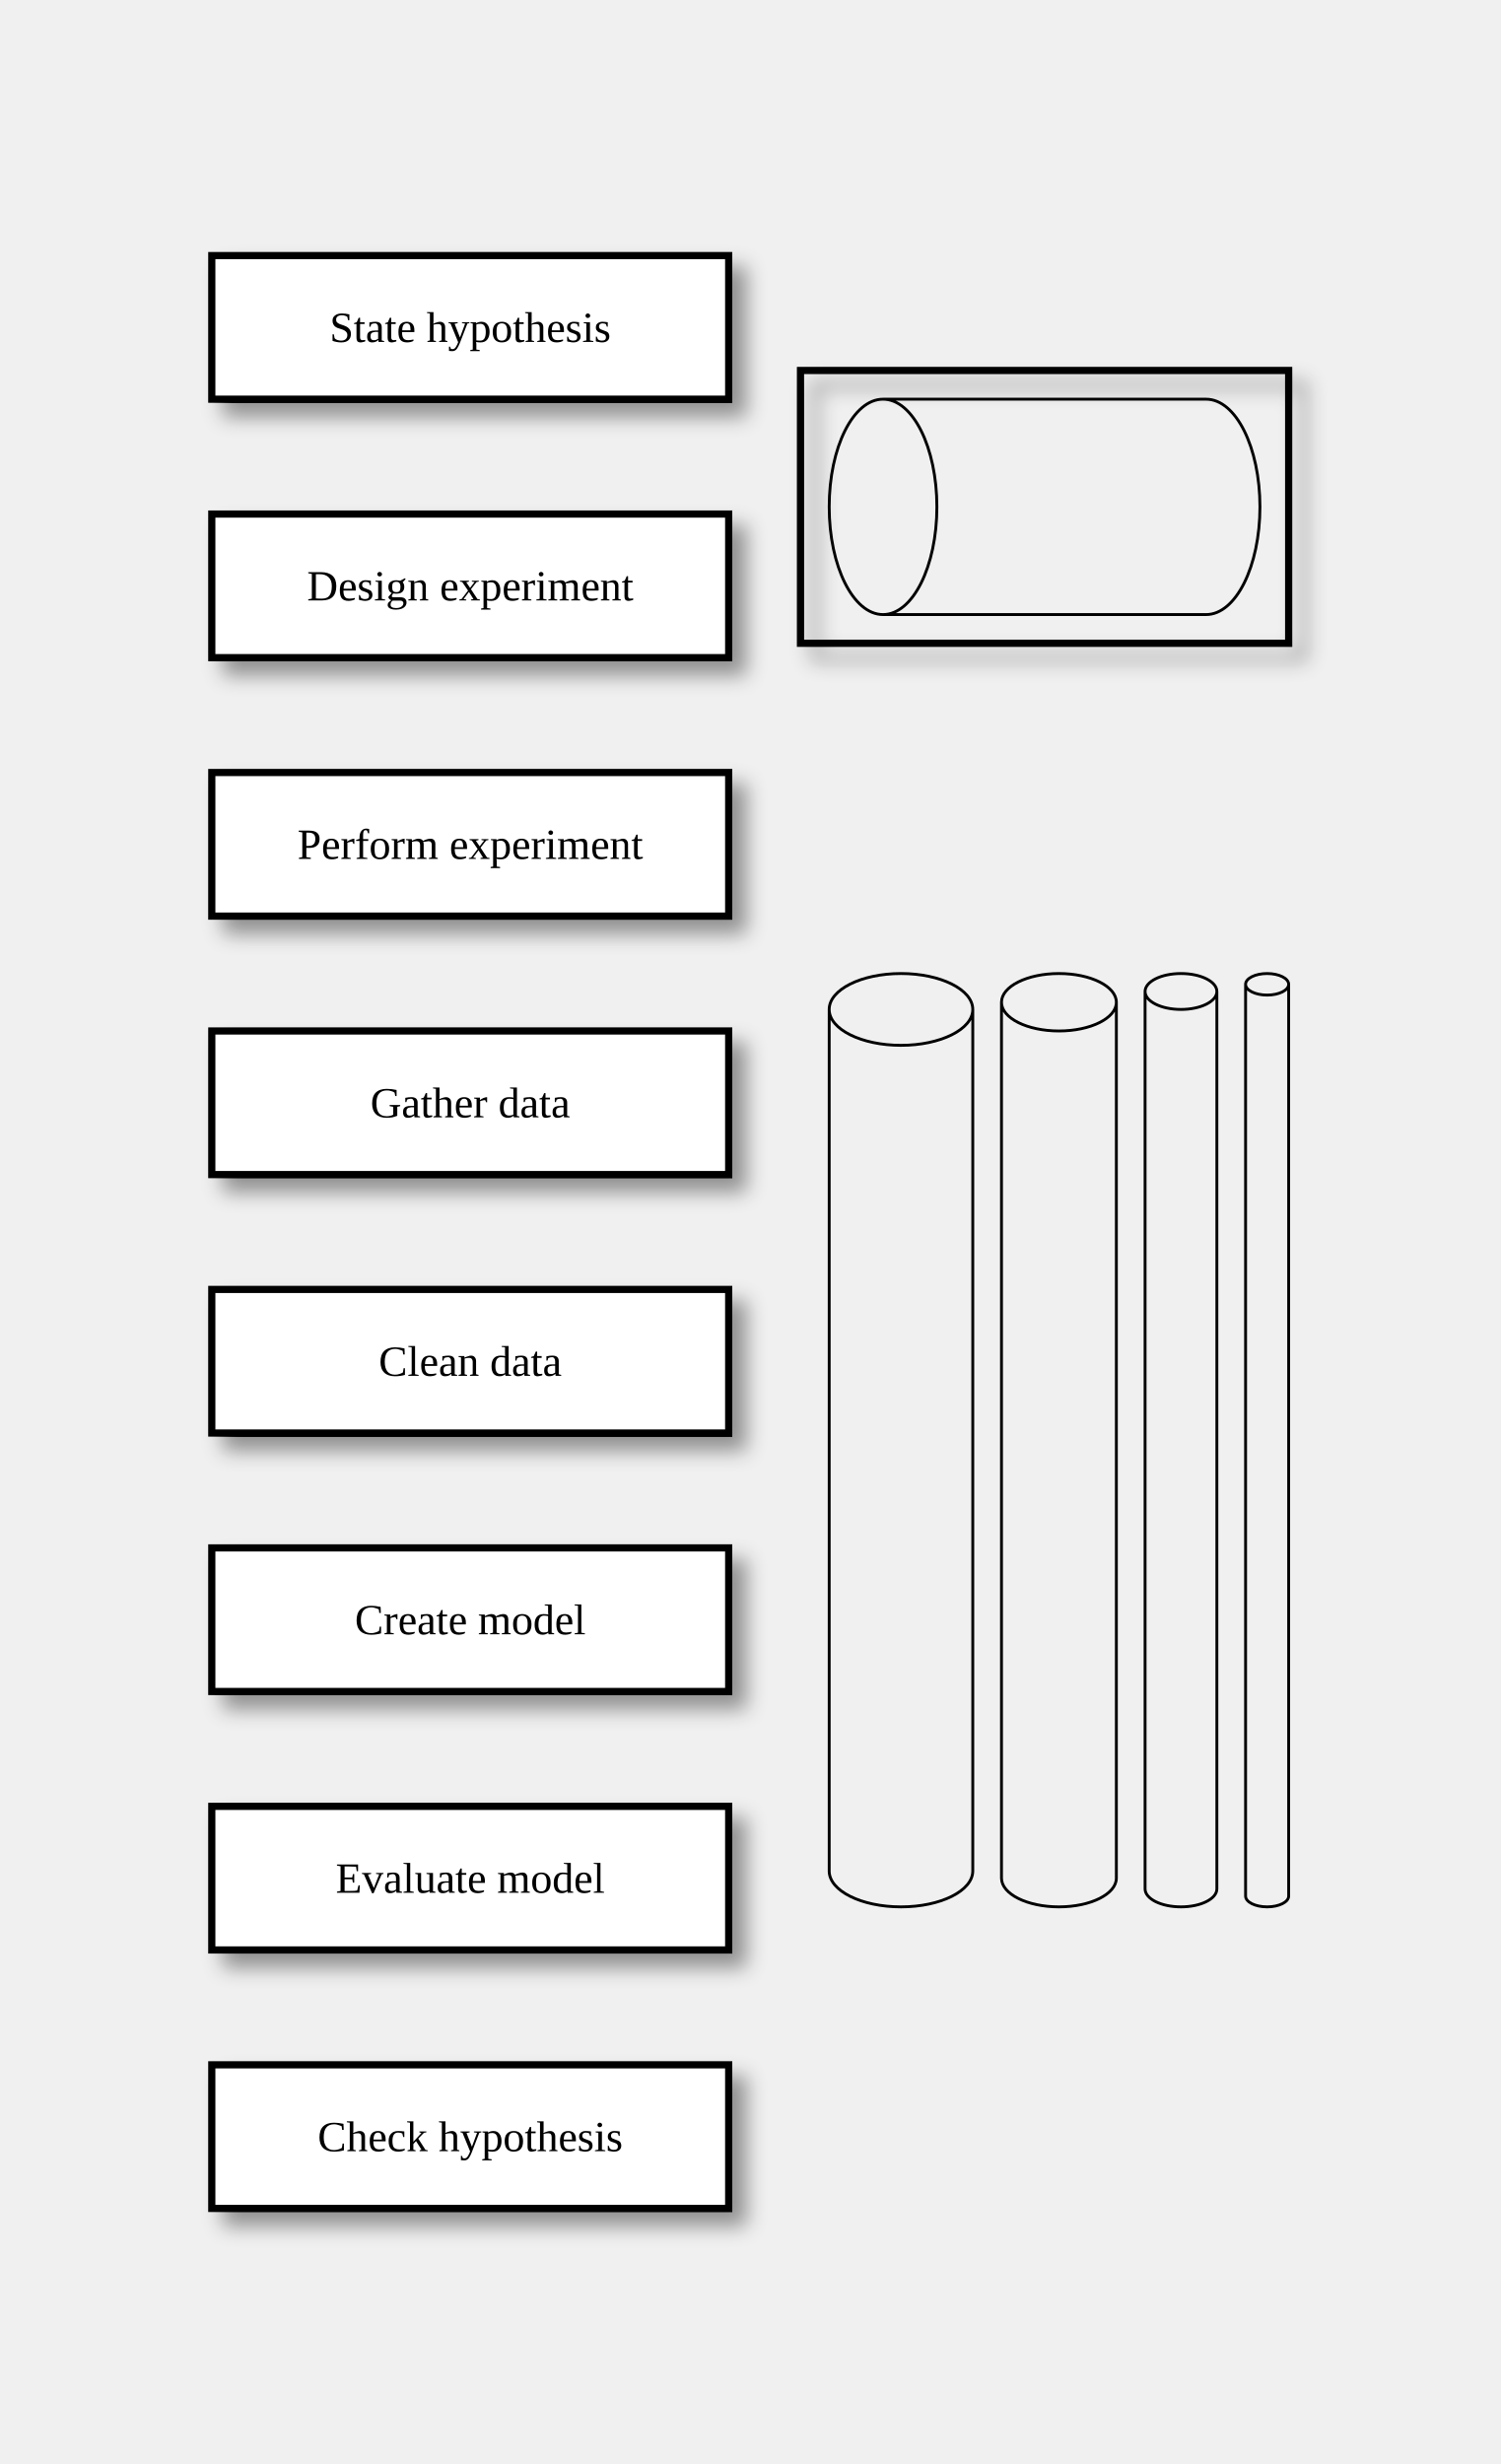
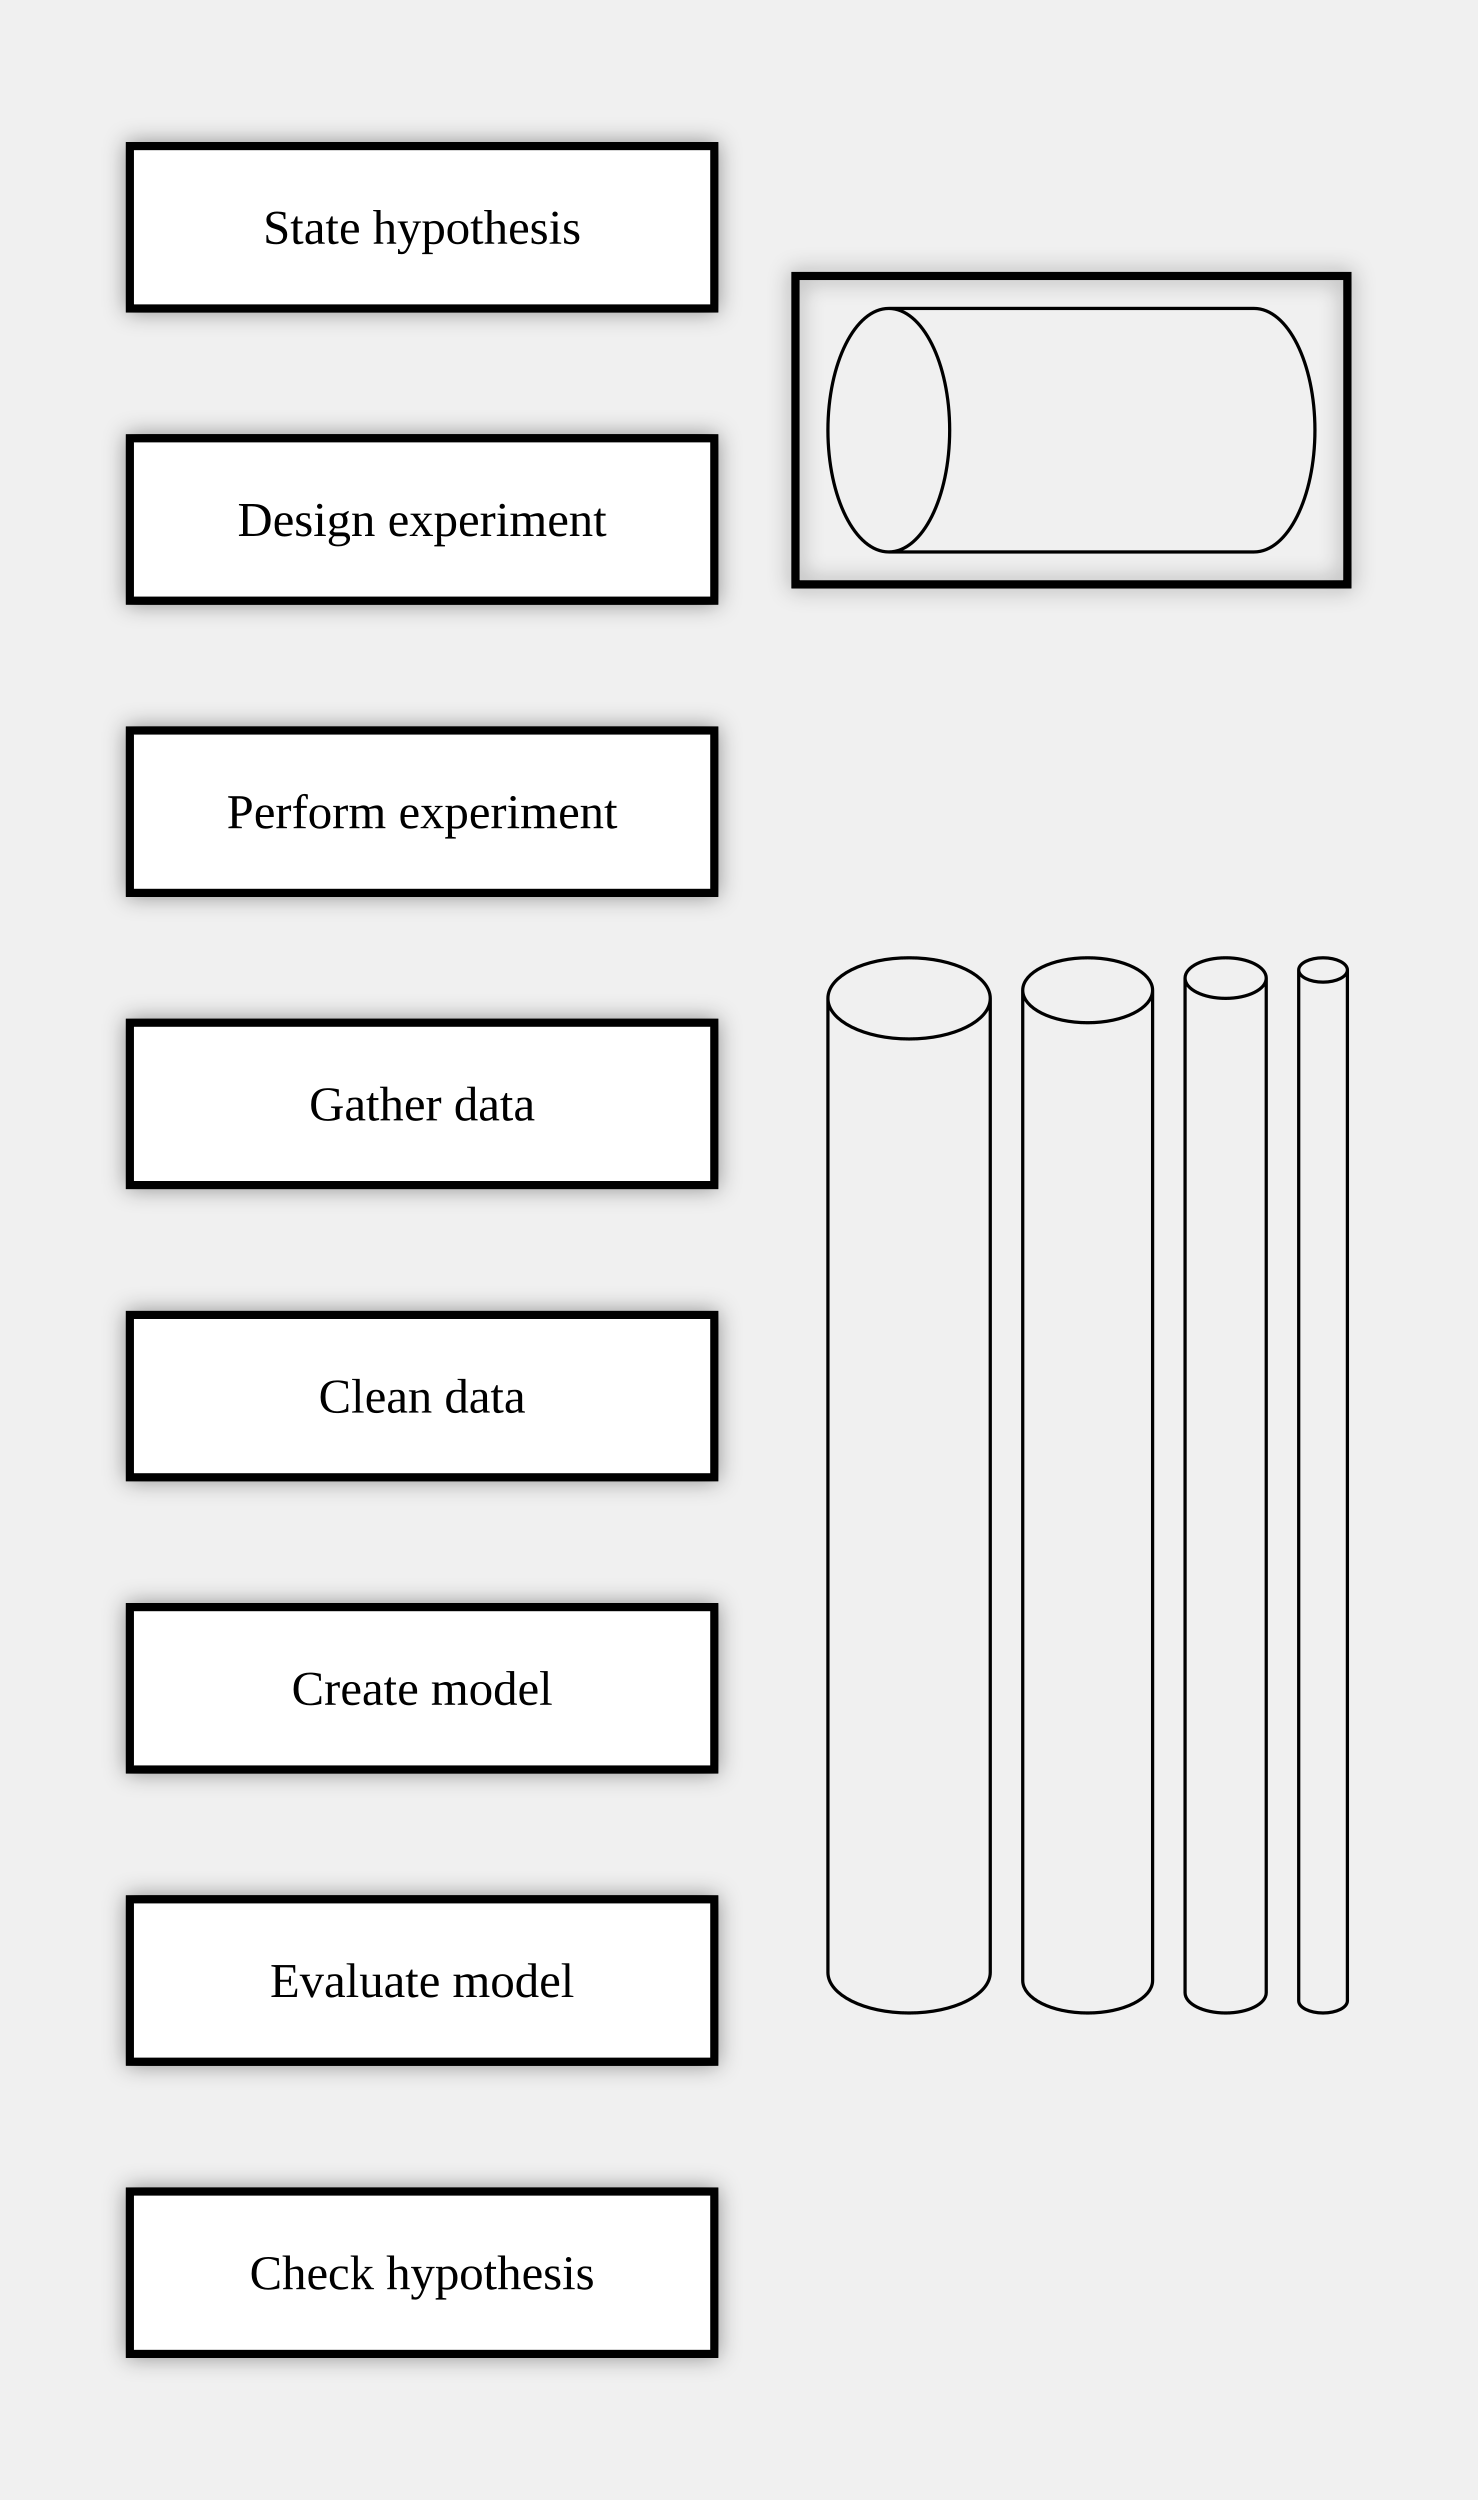
- <svg xmlns="http://www.w3.org/2000/svg" version="1.1" width="104.5mm" height="171.6mm" viewBox="-12.75 -7.8 104.5 171.6">
+ <svg xmlns="http://www.w3.org/2000/svg" version="1.1" width="91mm" height="154mm" viewBox="-6 1 91 154">
  <defs>
    <filter id="softshadow" x="-50%" y="-50%" width="200%" height="200%">
      <feGaussianBlur in="SourceAlpha" stdDeviation="0.7" />
-       <feOffset dx="1" dy="1" />
+       <feOffset />
      <feComposite in2="SourceGraphic" operator="arithmetic" k1="0" k2="0.4" k3="1" k4="0" />
    </filter>
    <filter id="hardshadow" x="-50%" y="-50%" width="200%" height="200%">
      <feGaussianBlur in="SourceAlpha" stdDeviation="0.2" />
-       <feOffset dx="1" dy="1" />
+       <feOffset />
      <feComposite in2="SourceGraphic" operator="arithmetic" k1="0" k2="0.6" k3="1" k4="0" />
    </filter>
  </defs>
  <style>
        
            rect {
                fill: white;
                stroke: black;
                stroke-width: 0.5px;
                filter: url(#softshadow);
            }
            text {
                font-size: 3px;
                dominant-baseline: central;
                text-anchor: middle;
            }
            line {
                stroke-width: 0.2px;
                stroke: black;
            }
            .pipeline {
                stroke-width: 0.2px;
                stroke: black;
                fill: none;
            }
        
    </style>
  <rect x="2" y="10" width="36" height="10" />
  <text x="20" y="15" class="tbox">State hypothesis</text>
  <rect x="2" y="28" width="36" height="10" />
  <text x="20" y="33" class="tbox">Design experiment</text>
  <rect x="2" y="46" width="36" height="10" />
  <text x="20" y="51" class="tbox">Perform experiment</text>
  <rect x="2" y="64" width="36" height="10" />
  <text x="20" y="69" class="tbox">Gather data</text>
  <rect x="2" y="82" width="36" height="10" />
  <text x="20" y="87" class="tbox">Clean data</text>
  <rect x="2" y="100" width="36" height="10" />
  <text x="20" y="105" class="tbox">Create model</text>
  <rect x="2" y="118" width="36" height="10" />
  <text x="20" y="123" class="tbox">Evaluate model</text>
  <rect x="2" y="136" width="36" height="10" />
  <text x="20" y="141" class="tbox">Check hypothesis</text>
-   <path d="M 48.75 20 a 3.75,7.5 0 0,0 0,15 a 3.75,7.5 0 0,0 0,-15 h 22.5 a 3.75,7.5 0 0,1 0,15 h -22.5" class="pipeline" />
+   <path d="M 48.75 20 a 3.75,7.5 0 0,0 0,15 a 3.75,7.5 0 0,0 0,-15 h 22.5 a 3.75,7.5 0 0,1 0,15 h -22.5" class=" pipeline" />
  <rect x="43" y="18" width="34" height="19" style="fill:none" />
-   <path d="M 45 62.5 a 5,2.5 0 0,0 10,0 a 5,2.5 0 0,0 -10,0 v 60 a 5,2.5 0 0,0 10,0 v -60" class="pipeline" />
-   <path d="M 57 62 a 4,2 0 0,0 8,0 a 4,2 0 0,0 -8,0 v 61 a 4,2 0 0,0 8,0 v -61" class="pipeline" />
-   <path d="M 67 61.25 a 2.5,1.25 0 0,0 5,0 a 2.5,1.25 0 0,0 -5,0 v 62.5 a 2.5,1.25 0 0,0 5,0 v -62.5" class="pipeline" />
-   <path d="M 74 60.75 a 1.5,0.75 0 0,0 3,0 a 1.5,0.75 0 0,0 -3,0 v 63.5 a 1.5,0.75 0 0,0 3,0 v -63.5" class="pipeline" />
+   <path d="M 45 62.5 a 5,2.5 0 0,0 10,0 a 5,2.5 0 0,0 -10,0 v 60 a 5,2.5 0 0,0 10,0 v -60" class=" pipeline" />
+   <path d="M 57 62 a 4,2 0 0,0 8,0 a 4,2 0 0,0 -8,0 v 61 a 4,2 0 0,0 8,0 v -61" class=" pipeline" />
+   <path d="M 67 61.25 a 2.5,1.25 0 0,0 5,0 a 2.5,1.25 0 0,0 -5,0 v 62.5 a 2.5,1.25 0 0,0 5,0 v -62.5" class=" pipeline" />
+   <path d="M 74 60.75 a 1.5,0.75 0 0,0 3,0 a 1.5,0.75 0 0,0 -3,0 v 63.5 a 1.5,0.75 0 0,0 3,0 v -63.5" class=" pipeline" />
</svg>
